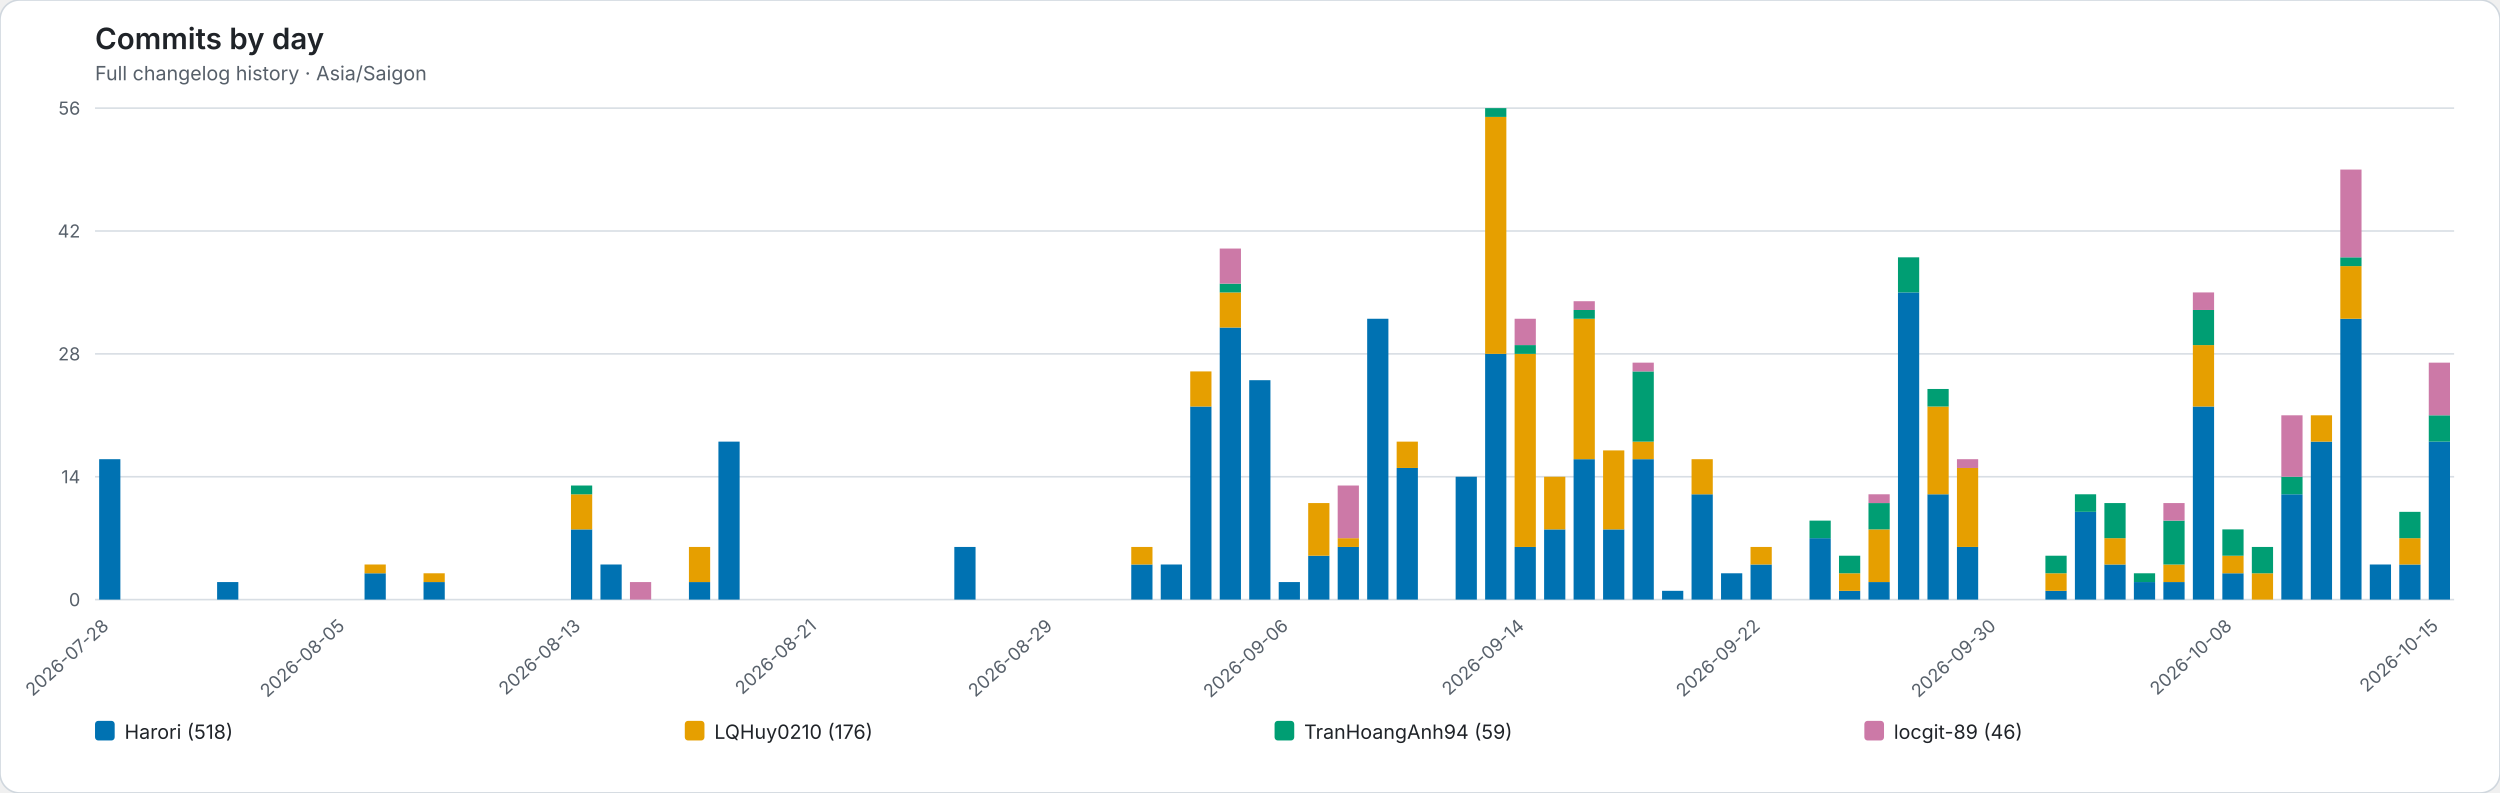
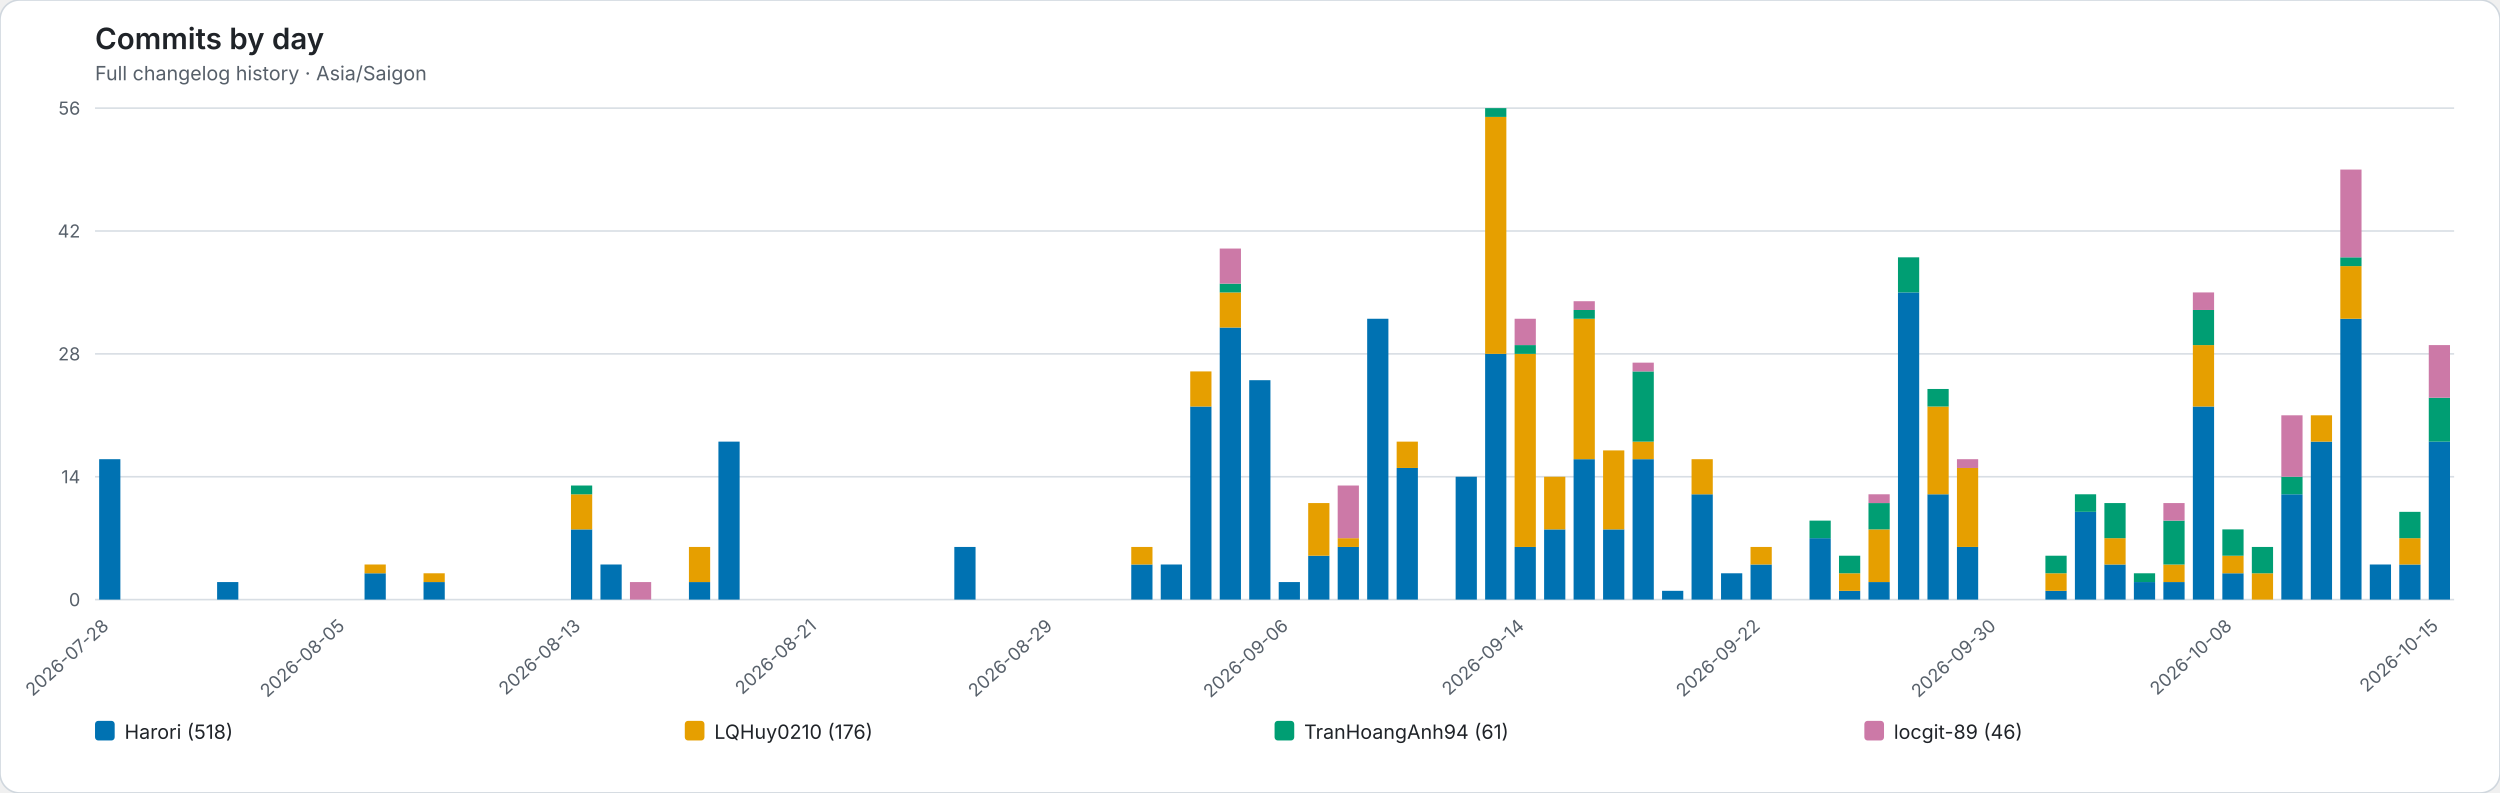
<svg xmlns="http://www.w3.org/2000/svg" role="img" viewBox="0 0 1526 484">
  <rect width="1526" height="484" rx="12" fill="#ffffff" stroke="#d0d7de" />
  <style>text{font-family:system-ui,-apple-system,BlinkMacSystemFont,"Segoe UI",sans-serif}.axis{fill:#57606a;font-size:11px}.heading{fill:#1f2328;font-size:18px;font-weight:600}.subheading{fill:#57606a;font-size:12px}.grid{stroke:#d8dee4;stroke-width:1}.legend{fill:#1f2328;font-size:12px}</style>
  <text class="heading" x="58" y="30">Commits by day</text>
  <text class="subheading" x="58" y="49">Full changelog history · Asia/Saigon</text>
  <line class="grid" x1="58" y1="366.00" x2="1498" y2="366.00" />
  <text class="axis" x="49" y="370.00" text-anchor="end">0</text>
  <line class="grid" x1="58" y1="291.00" x2="1498" y2="291.00" />
  <text class="axis" x="49" y="295.00" text-anchor="end">14</text>
  <line class="grid" x1="58" y1="216.00" x2="1498" y2="216.00" />
  <text class="axis" x="49" y="220.00" text-anchor="end">28</text>
  <line class="grid" x1="58" y1="141.00" x2="1498" y2="141.00" />
  <text class="axis" x="49" y="145.00" text-anchor="end">42</text>
  <line class="grid" x1="58" y1="66.00" x2="1498" y2="66.00" />
  <text class="axis" x="49" y="70.00" text-anchor="end">56</text>
  <g data-date="2026-07-28">
    <rect x="60.52" y="280.29" width="12.96" height="85.71" fill="#0072B2" />
  </g>
  <text class="axis" x="67.00" y="383" text-anchor="end" transform="rotate(-42 67.00 383)">2026-07-28</text>
  <g data-date="2026-07-29">
  </g>
  <g data-date="2026-07-30">
  </g>
  <g data-date="2026-07-31">
  </g>
  <g data-date="2026-08-01">
    <rect x="132.52" y="355.29" width="12.96" height="10.71" fill="#0072B2" />
  </g>
  <g data-date="2026-08-02">
  </g>
  <g data-date="2026-08-03">
  </g>
  <g data-date="2026-08-04">
  </g>
  <g data-date="2026-08-05">
  </g>
  <text class="axis" x="211.00" y="383" text-anchor="end" transform="rotate(-42 211.00 383)">2026-08-05</text>
  <g data-date="2026-08-06">
    <rect x="222.52" y="349.93" width="12.96" height="16.07" fill="#0072B2" />
    <rect x="222.52" y="344.57" width="12.96" height="5.36" fill="#E69F00" />
  </g>
  <g data-date="2026-08-07">
  </g>
  <g data-date="2026-08-08">
    <rect x="258.52" y="355.29" width="12.96" height="10.71" fill="#0072B2" />
    <rect x="258.52" y="349.93" width="12.96" height="5.36" fill="#E69F00" />
  </g>
  <g data-date="2026-08-09">
  </g>
  <g data-date="2026-08-10">
  </g>
  <g data-date="2026-08-11">
  </g>
  <g data-date="2026-08-12">
  </g>
  <g data-date="2026-08-13">
    <rect x="348.52" y="323.14" width="12.96" height="42.86" fill="#0072B2" />
    <rect x="348.52" y="301.71" width="12.96" height="21.43" fill="#E69F00" />
    <rect x="348.52" y="296.36" width="12.96" height="5.36" fill="#009E73" />
  </g>
  <text class="axis" x="355.00" y="383" text-anchor="end" transform="rotate(-42 355.00 383)">2026-08-13</text>
  <g data-date="2026-08-14">
    <rect x="366.52" y="344.57" width="12.96" height="21.43" fill="#0072B2" />
  </g>
  <g data-date="2026-08-15">
    <rect x="384.52" y="355.29" width="12.96" height="10.71" fill="#CC79A7" />
  </g>
  <g data-date="2026-08-16">
  </g>
  <g data-date="2026-08-17">
    <rect x="420.52" y="355.29" width="12.96" height="10.71" fill="#0072B2" />
    <rect x="420.52" y="333.86" width="12.96" height="21.43" fill="#E69F00" />
  </g>
  <g data-date="2026-08-18">
    <rect x="438.52" y="269.57" width="12.96" height="96.43" fill="#0072B2" />
  </g>
  <g data-date="2026-08-19">
  </g>
  <g data-date="2026-08-20">
  </g>
  <g data-date="2026-08-21">
  </g>
  <text class="axis" x="499.00" y="383" text-anchor="end" transform="rotate(-42 499.00 383)">2026-08-21</text>
  <g data-date="2026-08-22">
  </g>
  <g data-date="2026-08-23">
  </g>
  <g data-date="2026-08-24">
  </g>
  <g data-date="2026-08-25">
  </g>
  <g data-date="2026-08-26">
    <rect x="582.52" y="333.86" width="12.96" height="32.14" fill="#0072B2" />
  </g>
  <g data-date="2026-08-27">
  </g>
  <g data-date="2026-08-28">
  </g>
  <g data-date="2026-08-29">
  </g>
  <text class="axis" x="643.00" y="383" text-anchor="end" transform="rotate(-42 643.00 383)">2026-08-29</text>
  <g data-date="2026-08-30">
  </g>
  <g data-date="2026-08-31">
  </g>
  <g data-date="2026-09-01">
    <rect x="690.52" y="344.57" width="12.96" height="21.43" fill="#0072B2" />
    <rect x="690.52" y="333.86" width="12.96" height="10.71" fill="#E69F00" />
  </g>
  <g data-date="2026-09-02">
    <rect x="708.52" y="344.57" width="12.96" height="21.43" fill="#0072B2" />
  </g>
  <g data-date="2026-09-03">
    <rect x="726.52" y="248.14" width="12.96" height="117.86" fill="#0072B2" />
    <rect x="726.52" y="226.71" width="12.96" height="21.43" fill="#E69F00" />
  </g>
  <g data-date="2026-09-04">
    <rect x="744.52" y="199.93" width="12.96" height="166.07" fill="#0072B2" />
    <rect x="744.52" y="178.50" width="12.96" height="21.43" fill="#E69F00" />
    <rect x="744.52" y="173.14" width="12.96" height="5.36" fill="#009E73" />
    <rect x="744.52" y="151.71" width="12.96" height="21.43" fill="#CC79A7" />
  </g>
  <g data-date="2026-09-05">
    <rect x="762.52" y="232.07" width="12.96" height="133.93" fill="#0072B2" />
  </g>
  <g data-date="2026-09-06">
    <rect x="780.52" y="355.29" width="12.96" height="10.71" fill="#0072B2" />
  </g>
  <text class="axis" x="787.00" y="383" text-anchor="end" transform="rotate(-42 787.00 383)">2026-09-06</text>
  <g data-date="2026-09-07">
    <rect x="798.52" y="339.21" width="12.96" height="26.79" fill="#0072B2" />
    <rect x="798.52" y="307.07" width="12.96" height="32.14" fill="#E69F00" />
  </g>
  <g data-date="2026-09-08">
    <rect x="816.52" y="333.86" width="12.96" height="32.14" fill="#0072B2" />
    <rect x="816.52" y="328.50" width="12.96" height="5.36" fill="#E69F00" />
    <rect x="816.52" y="296.36" width="12.96" height="32.14" fill="#CC79A7" />
  </g>
  <g data-date="2026-09-09">
    <rect x="834.52" y="194.57" width="12.96" height="171.43" fill="#0072B2" />
  </g>
  <g data-date="2026-09-10">
    <rect x="852.52" y="285.64" width="12.96" height="80.36" fill="#0072B2" />
    <rect x="852.52" y="269.57" width="12.96" height="16.07" fill="#E69F00" />
  </g>
  <g data-date="2026-09-11">
  </g>
  <g data-date="2026-09-12">
    <rect x="888.52" y="291.00" width="12.96" height="75.00" fill="#0072B2" />
  </g>
  <g data-date="2026-09-13">
    <rect x="906.52" y="216.00" width="12.96" height="150.00" fill="#0072B2" />
    <rect x="906.52" y="71.36" width="12.96" height="144.64" fill="#E69F00" />
    <rect x="906.52" y="66.00" width="12.96" height="5.36" fill="#009E73" />
  </g>
  <g data-date="2026-09-14">
    <rect x="924.52" y="333.86" width="12.96" height="32.14" fill="#0072B2" />
    <rect x="924.52" y="216.00" width="12.96" height="117.86" fill="#E69F00" />
    <rect x="924.52" y="210.64" width="12.96" height="5.36" fill="#009E73" />
    <rect x="924.52" y="194.57" width="12.96" height="16.07" fill="#CC79A7" />
  </g>
  <text class="axis" x="931.00" y="383" text-anchor="end" transform="rotate(-42 931.00 383)">2026-09-14</text>
  <g data-date="2026-09-15">
    <rect x="942.52" y="323.14" width="12.96" height="42.86" fill="#0072B2" />
    <rect x="942.52" y="291.00" width="12.96" height="32.14" fill="#E69F00" />
  </g>
  <g data-date="2026-09-16">
    <rect x="960.52" y="280.29" width="12.96" height="85.71" fill="#0072B2" />
    <rect x="960.52" y="194.57" width="12.96" height="85.71" fill="#E69F00" />
    <rect x="960.52" y="189.21" width="12.96" height="5.36" fill="#009E73" />
    <rect x="960.52" y="183.86" width="12.96" height="5.36" fill="#CC79A7" />
  </g>
  <g data-date="2026-09-17">
    <rect x="978.52" y="323.14" width="12.96" height="42.86" fill="#0072B2" />
    <rect x="978.52" y="274.93" width="12.96" height="48.21" fill="#E69F00" />
  </g>
  <g data-date="2026-09-18">
    <rect x="996.52" y="280.29" width="12.96" height="85.71" fill="#0072B2" />
    <rect x="996.52" y="269.57" width="12.96" height="10.71" fill="#E69F00" />
    <rect x="996.52" y="226.71" width="12.96" height="42.86" fill="#009E73" />
    <rect x="996.52" y="221.36" width="12.96" height="5.36" fill="#CC79A7" />
  </g>
  <g data-date="2026-09-19">
    <rect x="1014.52" y="360.64" width="12.96" height="5.36" fill="#0072B2" />
  </g>
  <g data-date="2026-09-20">
    <rect x="1032.52" y="301.71" width="12.96" height="64.29" fill="#0072B2" />
    <rect x="1032.52" y="280.29" width="12.96" height="21.43" fill="#E69F00" />
  </g>
  <g data-date="2026-09-21">
    <rect x="1050.52" y="349.93" width="12.96" height="16.07" fill="#0072B2" />
  </g>
  <g data-date="2026-09-22">
    <rect x="1068.52" y="344.57" width="12.96" height="21.43" fill="#0072B2" />
    <rect x="1068.52" y="333.86" width="12.96" height="10.71" fill="#E69F00" />
  </g>
  <text class="axis" x="1075.00" y="383" text-anchor="end" transform="rotate(-42 1075.00 383)">2026-09-22</text>
  <g data-date="2026-09-23">
  </g>
  <g data-date="2026-09-24">
    <rect x="1104.52" y="328.50" width="12.96" height="37.50" fill="#0072B2" />
    <rect x="1104.52" y="317.79" width="12.96" height="10.71" fill="#009E73" />
  </g>
  <g data-date="2026-09-25">
    <rect x="1122.52" y="360.64" width="12.96" height="5.36" fill="#0072B2" />
    <rect x="1122.52" y="349.93" width="12.96" height="10.71" fill="#E69F00" />
    <rect x="1122.52" y="339.21" width="12.96" height="10.71" fill="#009E73" />
  </g>
  <g data-date="2026-09-26">
    <rect x="1140.52" y="355.29" width="12.96" height="10.71" fill="#0072B2" />
    <rect x="1140.52" y="323.14" width="12.96" height="32.14" fill="#E69F00" />
    <rect x="1140.52" y="307.07" width="12.96" height="16.07" fill="#009E73" />
    <rect x="1140.52" y="301.71" width="12.96" height="5.36" fill="#CC79A7" />
  </g>
  <g data-date="2026-09-27">
    <rect x="1158.52" y="178.50" width="12.96" height="187.50" fill="#0072B2" />
    <rect x="1158.52" y="157.07" width="12.96" height="21.43" fill="#009E73" />
  </g>
  <g data-date="2026-09-28">
    <rect x="1176.52" y="301.71" width="12.96" height="64.29" fill="#0072B2" />
    <rect x="1176.52" y="248.14" width="12.96" height="53.57" fill="#E69F00" />
    <rect x="1176.52" y="237.43" width="12.96" height="10.71" fill="#009E73" />
  </g>
  <g data-date="2026-09-29">
    <rect x="1194.52" y="333.86" width="12.96" height="32.14" fill="#0072B2" />
    <rect x="1194.52" y="285.64" width="12.96" height="48.21" fill="#E69F00" />
    <rect x="1194.52" y="280.29" width="12.96" height="5.36" fill="#CC79A7" />
  </g>
  <g data-date="2026-09-30">
  </g>
  <text class="axis" x="1219.00" y="383" text-anchor="end" transform="rotate(-42 1219.00 383)">2026-09-30</text>
  <g data-date="2026-10-01">
  </g>
  <g data-date="2026-10-02">
    <rect x="1248.52" y="360.64" width="12.96" height="5.36" fill="#0072B2" />
    <rect x="1248.52" y="349.93" width="12.96" height="10.71" fill="#E69F00" />
    <rect x="1248.52" y="339.21" width="12.96" height="10.71" fill="#009E73" />
  </g>
  <g data-date="2026-10-03">
    <rect x="1266.52" y="312.43" width="12.96" height="53.57" fill="#0072B2" />
    <rect x="1266.52" y="301.71" width="12.96" height="10.71" fill="#009E73" />
  </g>
  <g data-date="2026-10-04">
    <rect x="1284.52" y="344.57" width="12.96" height="21.43" fill="#0072B2" />
    <rect x="1284.52" y="328.50" width="12.96" height="16.07" fill="#E69F00" />
    <rect x="1284.52" y="307.07" width="12.96" height="21.43" fill="#009E73" />
  </g>
  <g data-date="2026-10-05">
    <rect x="1302.52" y="355.29" width="12.96" height="10.71" fill="#0072B2" />
    <rect x="1302.52" y="349.93" width="12.96" height="5.36" fill="#009E73" />
  </g>
  <g data-date="2026-10-06">
    <rect x="1320.52" y="355.29" width="12.96" height="10.71" fill="#0072B2" />
    <rect x="1320.52" y="344.57" width="12.96" height="10.71" fill="#E69F00" />
    <rect x="1320.52" y="317.79" width="12.96" height="26.79" fill="#009E73" />
    <rect x="1320.52" y="307.07" width="12.96" height="10.71" fill="#CC79A7" />
  </g>
  <g data-date="2026-10-07">
    <rect x="1338.52" y="248.14" width="12.96" height="117.86" fill="#0072B2" />
    <rect x="1338.52" y="210.64" width="12.96" height="37.50" fill="#E69F00" />
    <rect x="1338.52" y="189.21" width="12.96" height="21.43" fill="#009E73" />
    <rect x="1338.52" y="178.50" width="12.96" height="10.71" fill="#CC79A7" />
  </g>
  <g data-date="2026-10-08">
    <rect x="1356.52" y="349.93" width="12.96" height="16.07" fill="#0072B2" />
    <rect x="1356.52" y="339.21" width="12.96" height="10.71" fill="#E69F00" />
    <rect x="1356.52" y="323.14" width="12.96" height="16.07" fill="#009E73" />
  </g>
  <text class="axis" x="1363.00" y="383" text-anchor="end" transform="rotate(-42 1363.00 383)">2026-10-08</text>
  <g data-date="2026-10-09">
    <rect x="1374.52" y="349.93" width="12.96" height="16.07" fill="#E69F00" />
    <rect x="1374.52" y="333.86" width="12.96" height="16.07" fill="#009E73" />
  </g>
  <g data-date="2026-10-10">
    <rect x="1392.52" y="301.71" width="12.96" height="64.29" fill="#0072B2" />
    <rect x="1392.52" y="291.00" width="12.96" height="10.71" fill="#009E73" />
    <rect x="1392.52" y="253.50" width="12.96" height="37.50" fill="#CC79A7" />
  </g>
  <g data-date="2026-10-11">
    <rect x="1410.52" y="269.57" width="12.96" height="96.43" fill="#0072B2" />
    <rect x="1410.52" y="253.50" width="12.96" height="16.07" fill="#E69F00" />
  </g>
  <g data-date="2026-10-12">
    <rect x="1428.52" y="194.57" width="12.96" height="171.43" fill="#0072B2" />
    <rect x="1428.52" y="162.43" width="12.96" height="32.14" fill="#E69F00" />
    <rect x="1428.52" y="157.07" width="12.96" height="5.36" fill="#009E73" />
    <rect x="1428.52" y="103.50" width="12.96" height="53.57" fill="#CC79A7" />
  </g>
  <g data-date="2026-10-13">
    <rect x="1446.52" y="344.57" width="12.96" height="21.43" fill="#0072B2" />
  </g>
  <g data-date="2026-10-14">
    <rect x="1464.52" y="344.57" width="12.96" height="21.43" fill="#0072B2" />
    <rect x="1464.52" y="328.50" width="12.96" height="16.07" fill="#E69F00" />
    <rect x="1464.52" y="312.43" width="12.96" height="16.07" fill="#009E73" />
  </g>
  <g data-date="2026-10-15">
    <rect x="1482.52" y="269.57" width="12.96" height="96.43" fill="#0072B2" />
-     <rect x="1482.52" y="253.50" width="12.96" height="16.07" fill="#009E73" />
-     <rect x="1482.52" y="221.36" width="12.96" height="32.14" fill="#CC79A7" />
+     <rect x="1482.52" y="242.79" width="12.96" height="26.79" fill="#009E73" />
+     <rect x="1482.52" y="210.64" width="12.96" height="32.14" fill="#CC79A7" />
  </g>
  <text class="axis" x="1489.00" y="383" text-anchor="end" transform="rotate(-42 1489.00 383)">2026-10-15</text>
  <rect x="58.00" y="440" width="12" height="12" rx="2" fill="#0072B2" />
  <text class="legend" x="76.00" y="451">Harori (518)</text>
  <rect x="418.00" y="440" width="12" height="12" rx="2" fill="#E69F00" />
  <text class="legend" x="436.00" y="451">LQHuy0210 (176)</text>
  <rect x="778.00" y="440" width="12" height="12" rx="2" fill="#009E73" />
-   <text class="legend" x="796.00" y="451">TranHoangAnh94 (59)</text>
+   <text class="legend" x="796.00" y="451">TranHoangAnh94 (61)</text>
  <rect x="1138.00" y="440" width="12" height="12" rx="2" fill="#CC79A7" />
  <text class="legend" x="1156.00" y="451">locgit-89 (46)</text>
</svg>
